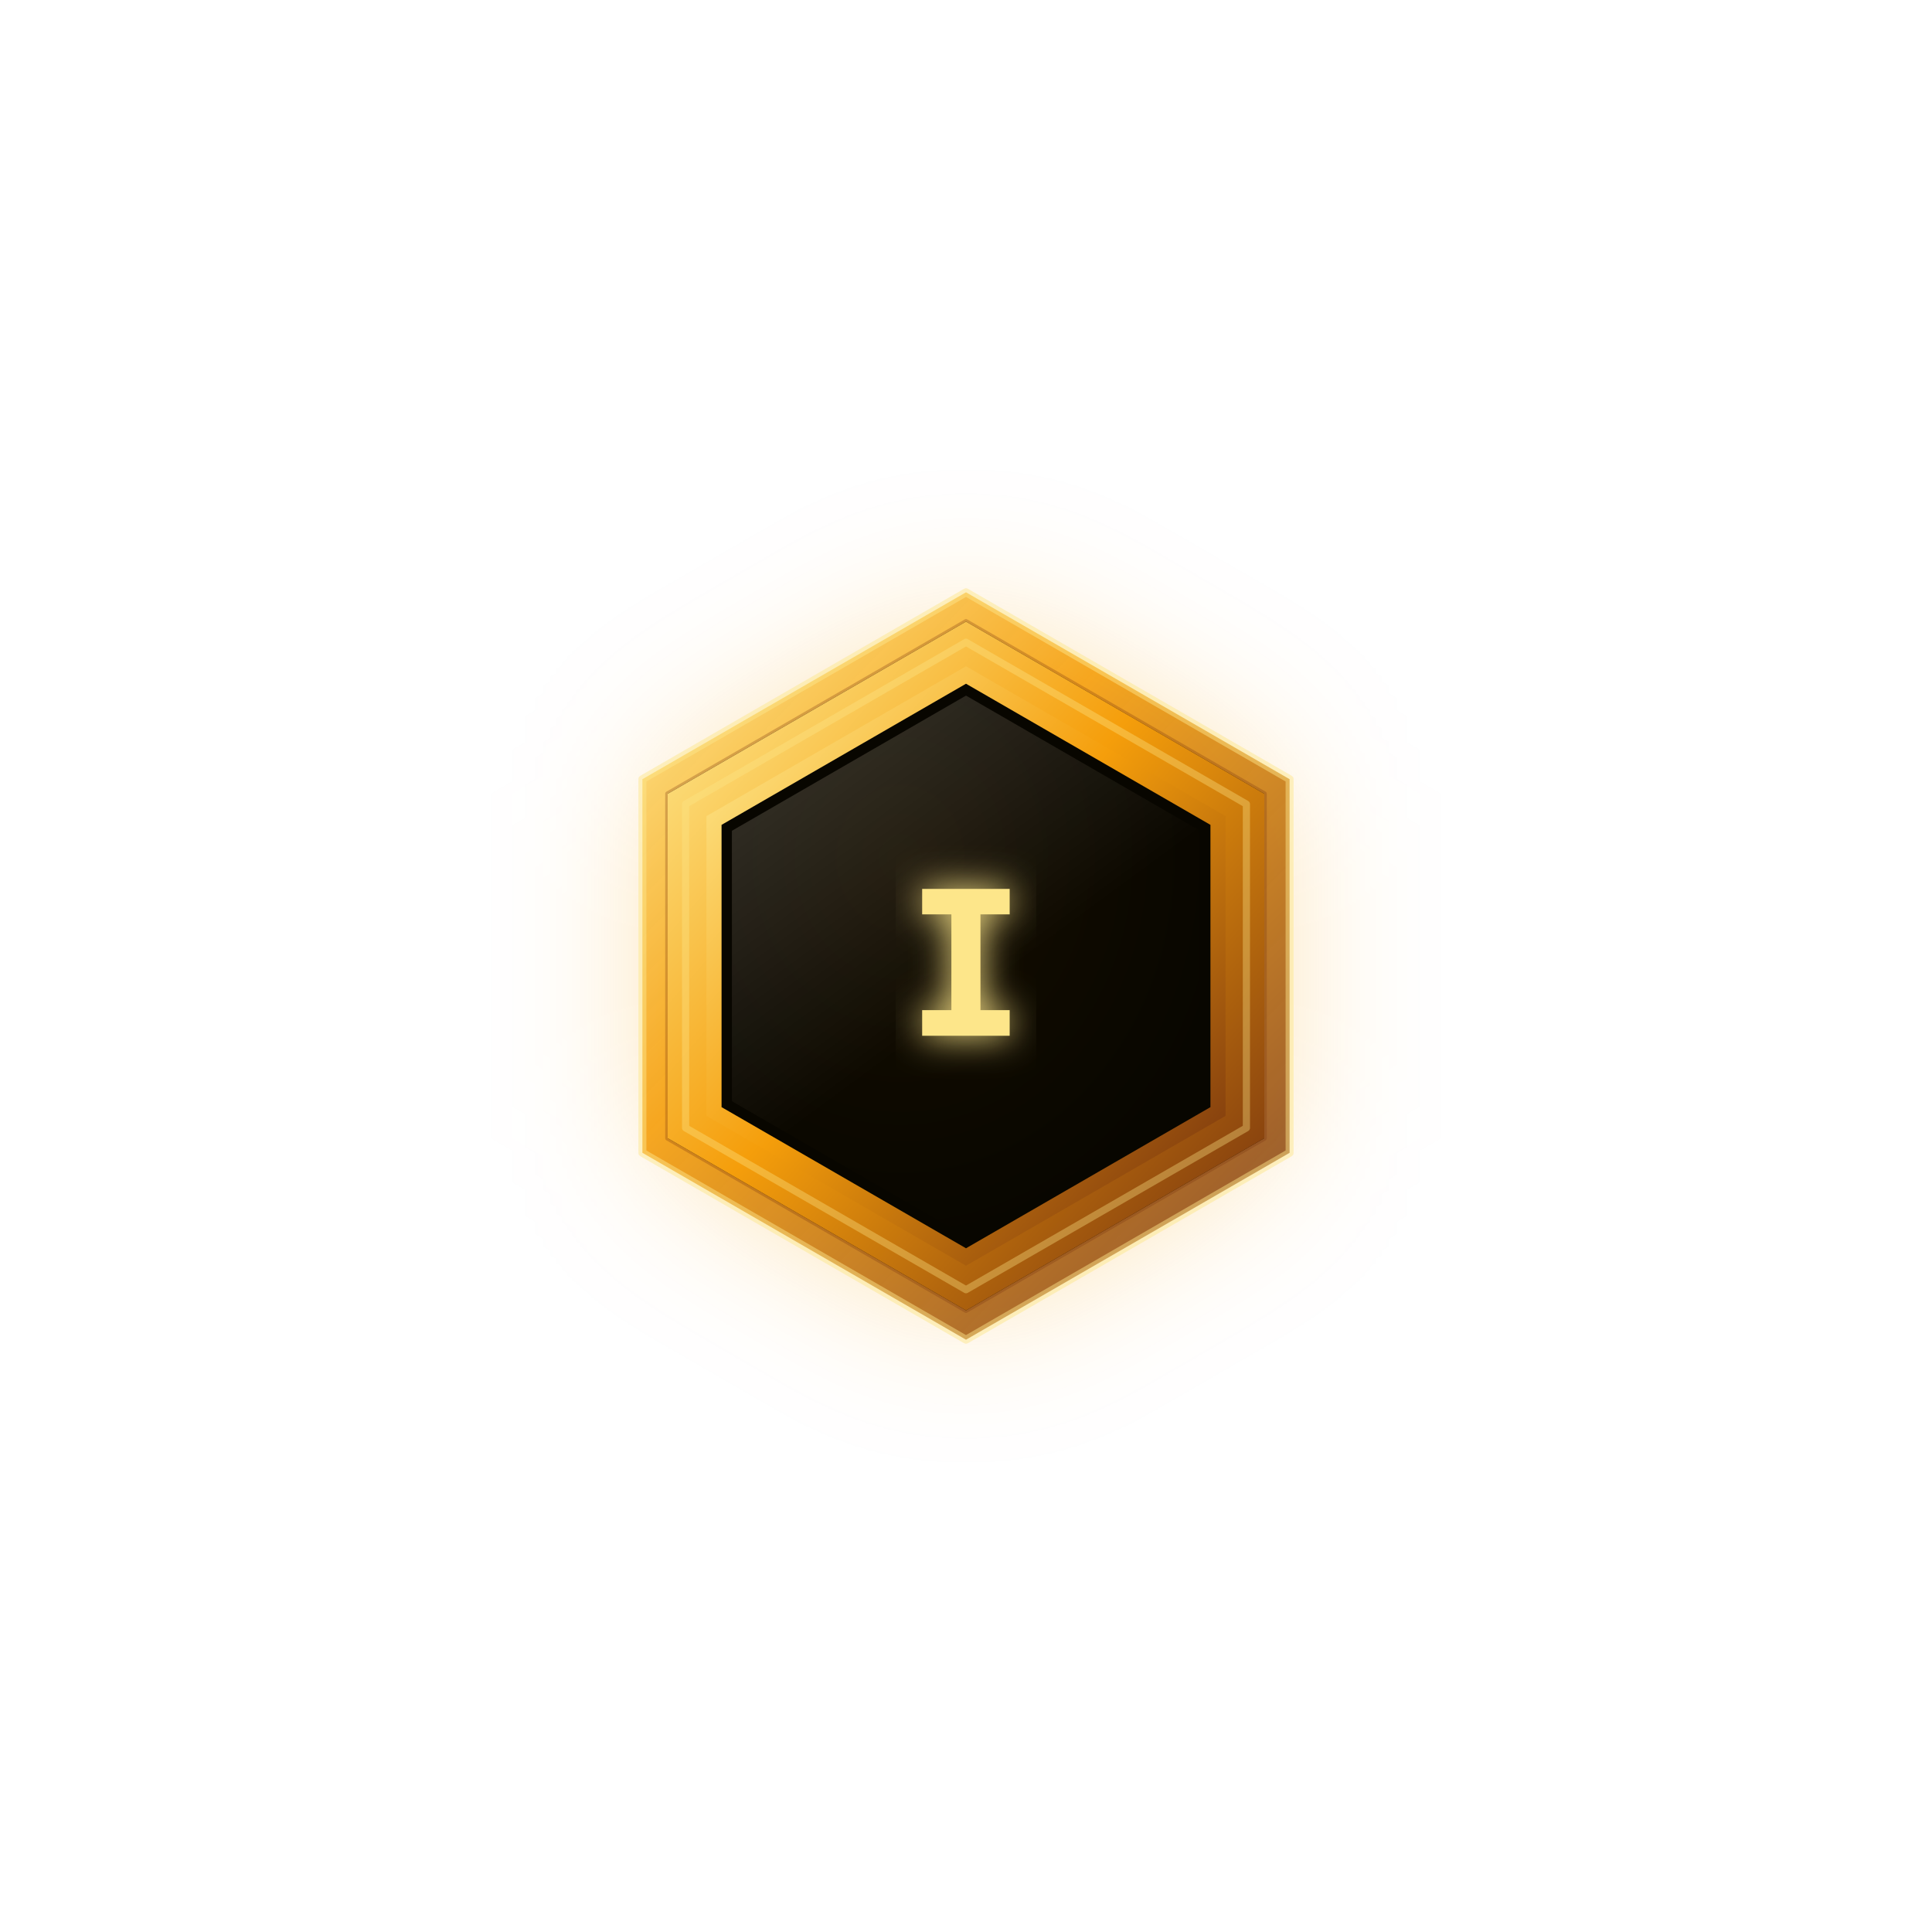
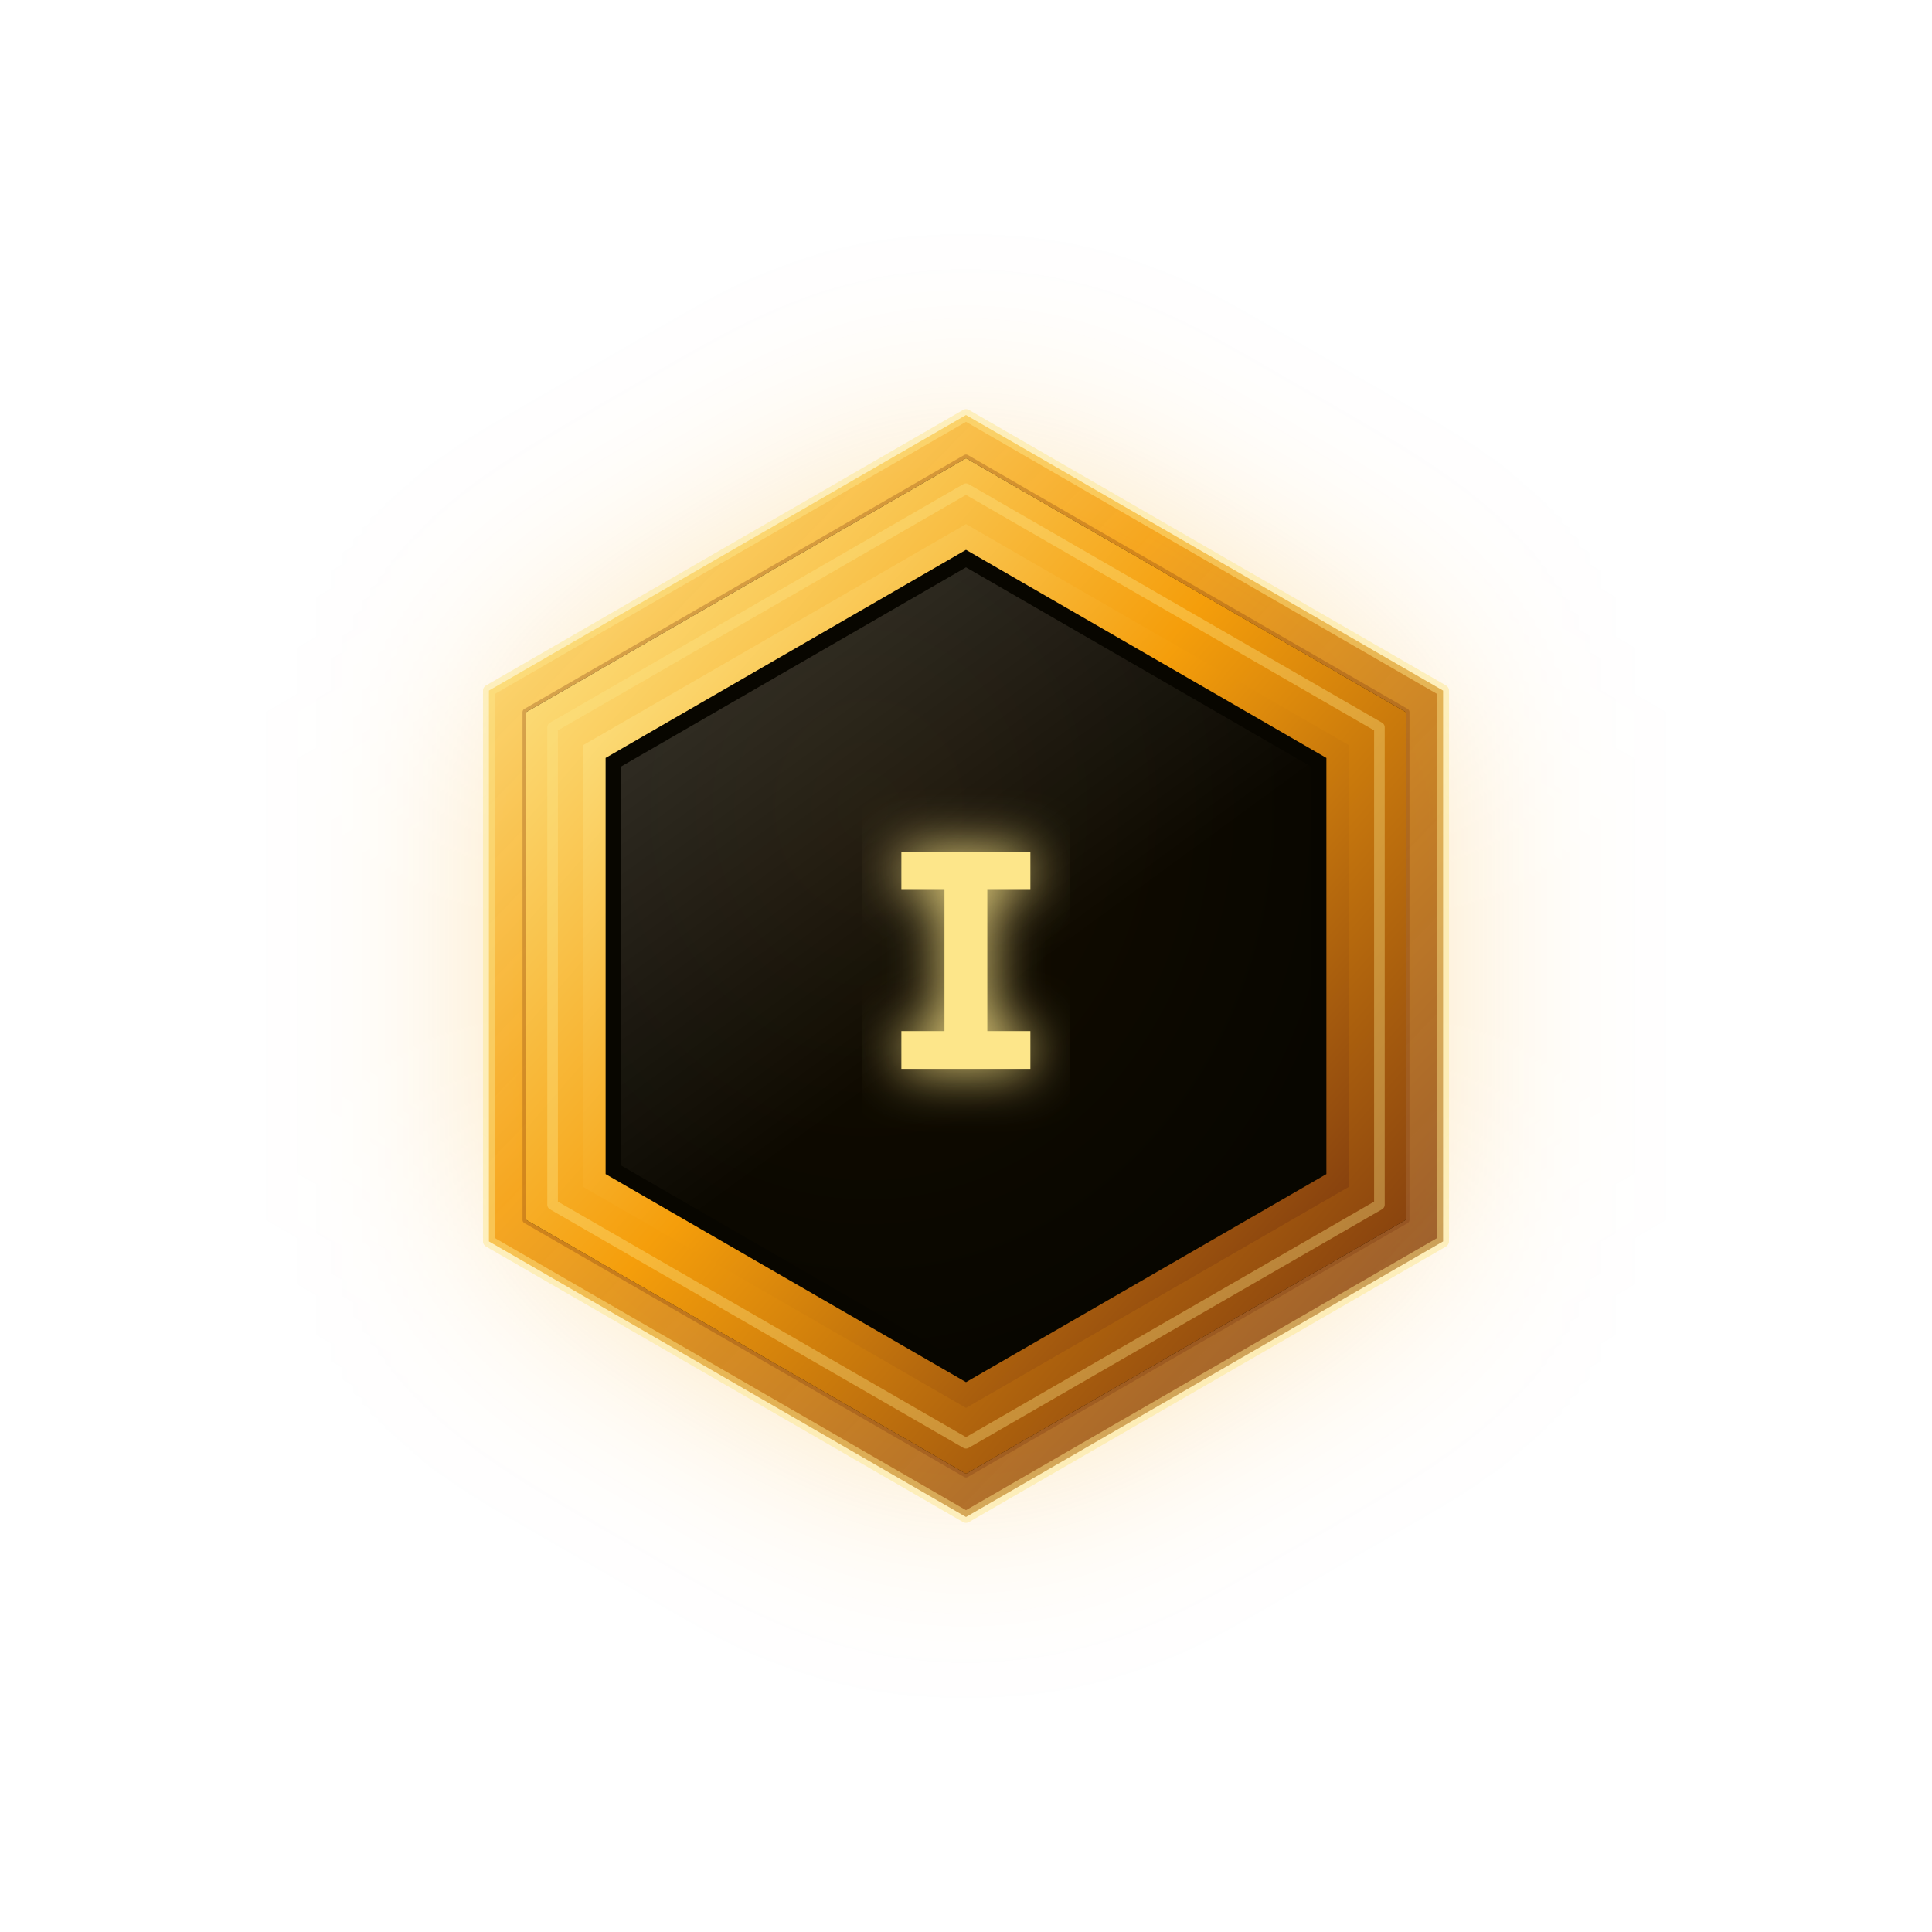
- <svg xmlns="http://www.w3.org/2000/svg" width="193.2" height="193.2" viewBox="-54.6 -54.6 193.2 193.2">
+ <svg xmlns="http://www.w3.org/2000/svg" width="131.04" height="131.04" viewBox="-23.52 -23.52 131.04 131.04">
  <defs>
    <radialGradient id="bgshx2u" cx="36%" cy="30%" r="72%">
      <stop offset="0%" stop-color="#150e00" />
      <stop offset="100%" stop-color="#080600" />
    </radialGradient>
    <linearGradient id="rimshx2u" x1="5%" y1="5%" x2="95%" y2="95%">
      <stop offset="0%" stop-color="#fde68a" />
      <stop offset="45%" stop-color="#f59e0b" />
      <stop offset="100%" stop-color="#78350f" />
    </linearGradient>
    <linearGradient id="shshx2u" x1="18%" y1="0%" x2="82%" y2="100%">
      <stop offset="0%" stop-color="white" stop-opacity="0.16" />
      <stop offset="55%" stop-color="white" stop-opacity="0" />
    </linearGradient>
    <filter id="glshx2u" x="-30%" y="-30%" width="160%" height="160%">
      <feGaussianBlur stdDeviation="1.8" result="b" />
      <feMerge>
        <feMergeNode in="b" />
        <feMergeNode in="SourceGraphic" />
      </feMerge>
    </filter>
    <filter id="haloshx2u" x="-120%" y="-120%" width="440%" height="440%">
      <feGaussianBlur stdDeviation="8" result="b" />
      <feMerge>
        <feMergeNode in="b" />
        <feMergeNode in="SourceGraphic" />
      </feMerge>
    </filter>
    <linearGradient id="pgshx2u_0" x1="5%" y1="0%" x2="95%" y2="100%">
      <stop offset="0%" stop-color="#fde68a" stop-opacity="0.95" />
      <stop offset="38%" stop-color="#f59e0b" stop-opacity="0.9" />
      <stop offset="100%" stop-color="#78350f" stop-opacity="0.85" />
    </linearGradient>
  </defs>
  <path d="M71.83,24.78L71.83,59.22L42.00,76.44L12.17,59.22L12.17,24.78L42.00,7.56Z" fill="#f59e0b" fill-opacity="0.35" filter="url(#haloshx2u)" />
  <path d="M74.36,23.32L74.36,60.68L42.00,79.37L9.64,60.68L9.64,23.32L42.00,4.63Z" fill="url(#pgshx2u_0)" />
  <path d="M71.83,24.78L71.83,59.22L42.00,76.44L12.17,59.22L12.17,24.78L42.00,7.56Z" fill="#080600" />
  <path d="M74.36,23.32L74.36,60.68L42.00,79.37L9.64,60.68L9.64,23.32L42.00,4.63Z" fill="none" stroke="#fde68a" stroke-width="0.8" stroke-opacity="0.48" stroke-linejoin="round" />
  <path d="M71.83,24.78L71.83,59.22L42.00,76.44L12.17,59.22L12.17,24.78L42.00,7.56Z" fill="none" stroke="#78350f" stroke-width="0.5" stroke-opacity="0.28" stroke-linejoin="round" />
  <path d="M71.83,24.78L71.83,59.22L42.00,76.44L12.17,59.22L12.17,24.78L42.00,7.56Z" fill="url(#rimshx2u)" />
  <path d="M67.20,27.45L67.20,56.55L42.00,71.10L16.80,56.55L16.80,27.45L42.00,12.90Z" fill="#080600" />
  <path d="M67.20,27.45L67.20,56.55L42.00,71.10L16.80,56.55L16.80,27.45L42.00,12.90Z" fill="none" stroke="url(#rimshx2u)" stroke-width="1.512" />
  <path d="M65.41,28.48L65.41,55.52L42.00,69.04L18.59,55.52L18.59,28.48L42.00,14.96Z" fill="url(#bgshx2u)" />
  <path d="M65.41,28.48L65.41,55.52L42.00,69.04L18.59,55.52L18.59,28.48L42.00,14.96Z" fill="url(#shshx2u)" />
  <path d="M70.04,25.81L70.04,58.19L42.00,74.37L13.96,58.19L13.96,25.81L42.00,9.63Z" fill="none" stroke="#fde68a" stroke-width="0.72" stroke-opacity="0.36" stroke-linejoin="round" />
  <text x="42" y="42" text-anchor="middle" dominant-baseline="central" font-family="Orbitron,monospace" font-weight="900" font-size="20.16" fill="#fde68a" filter="url(#glshx2u)">I</text>
</svg>
